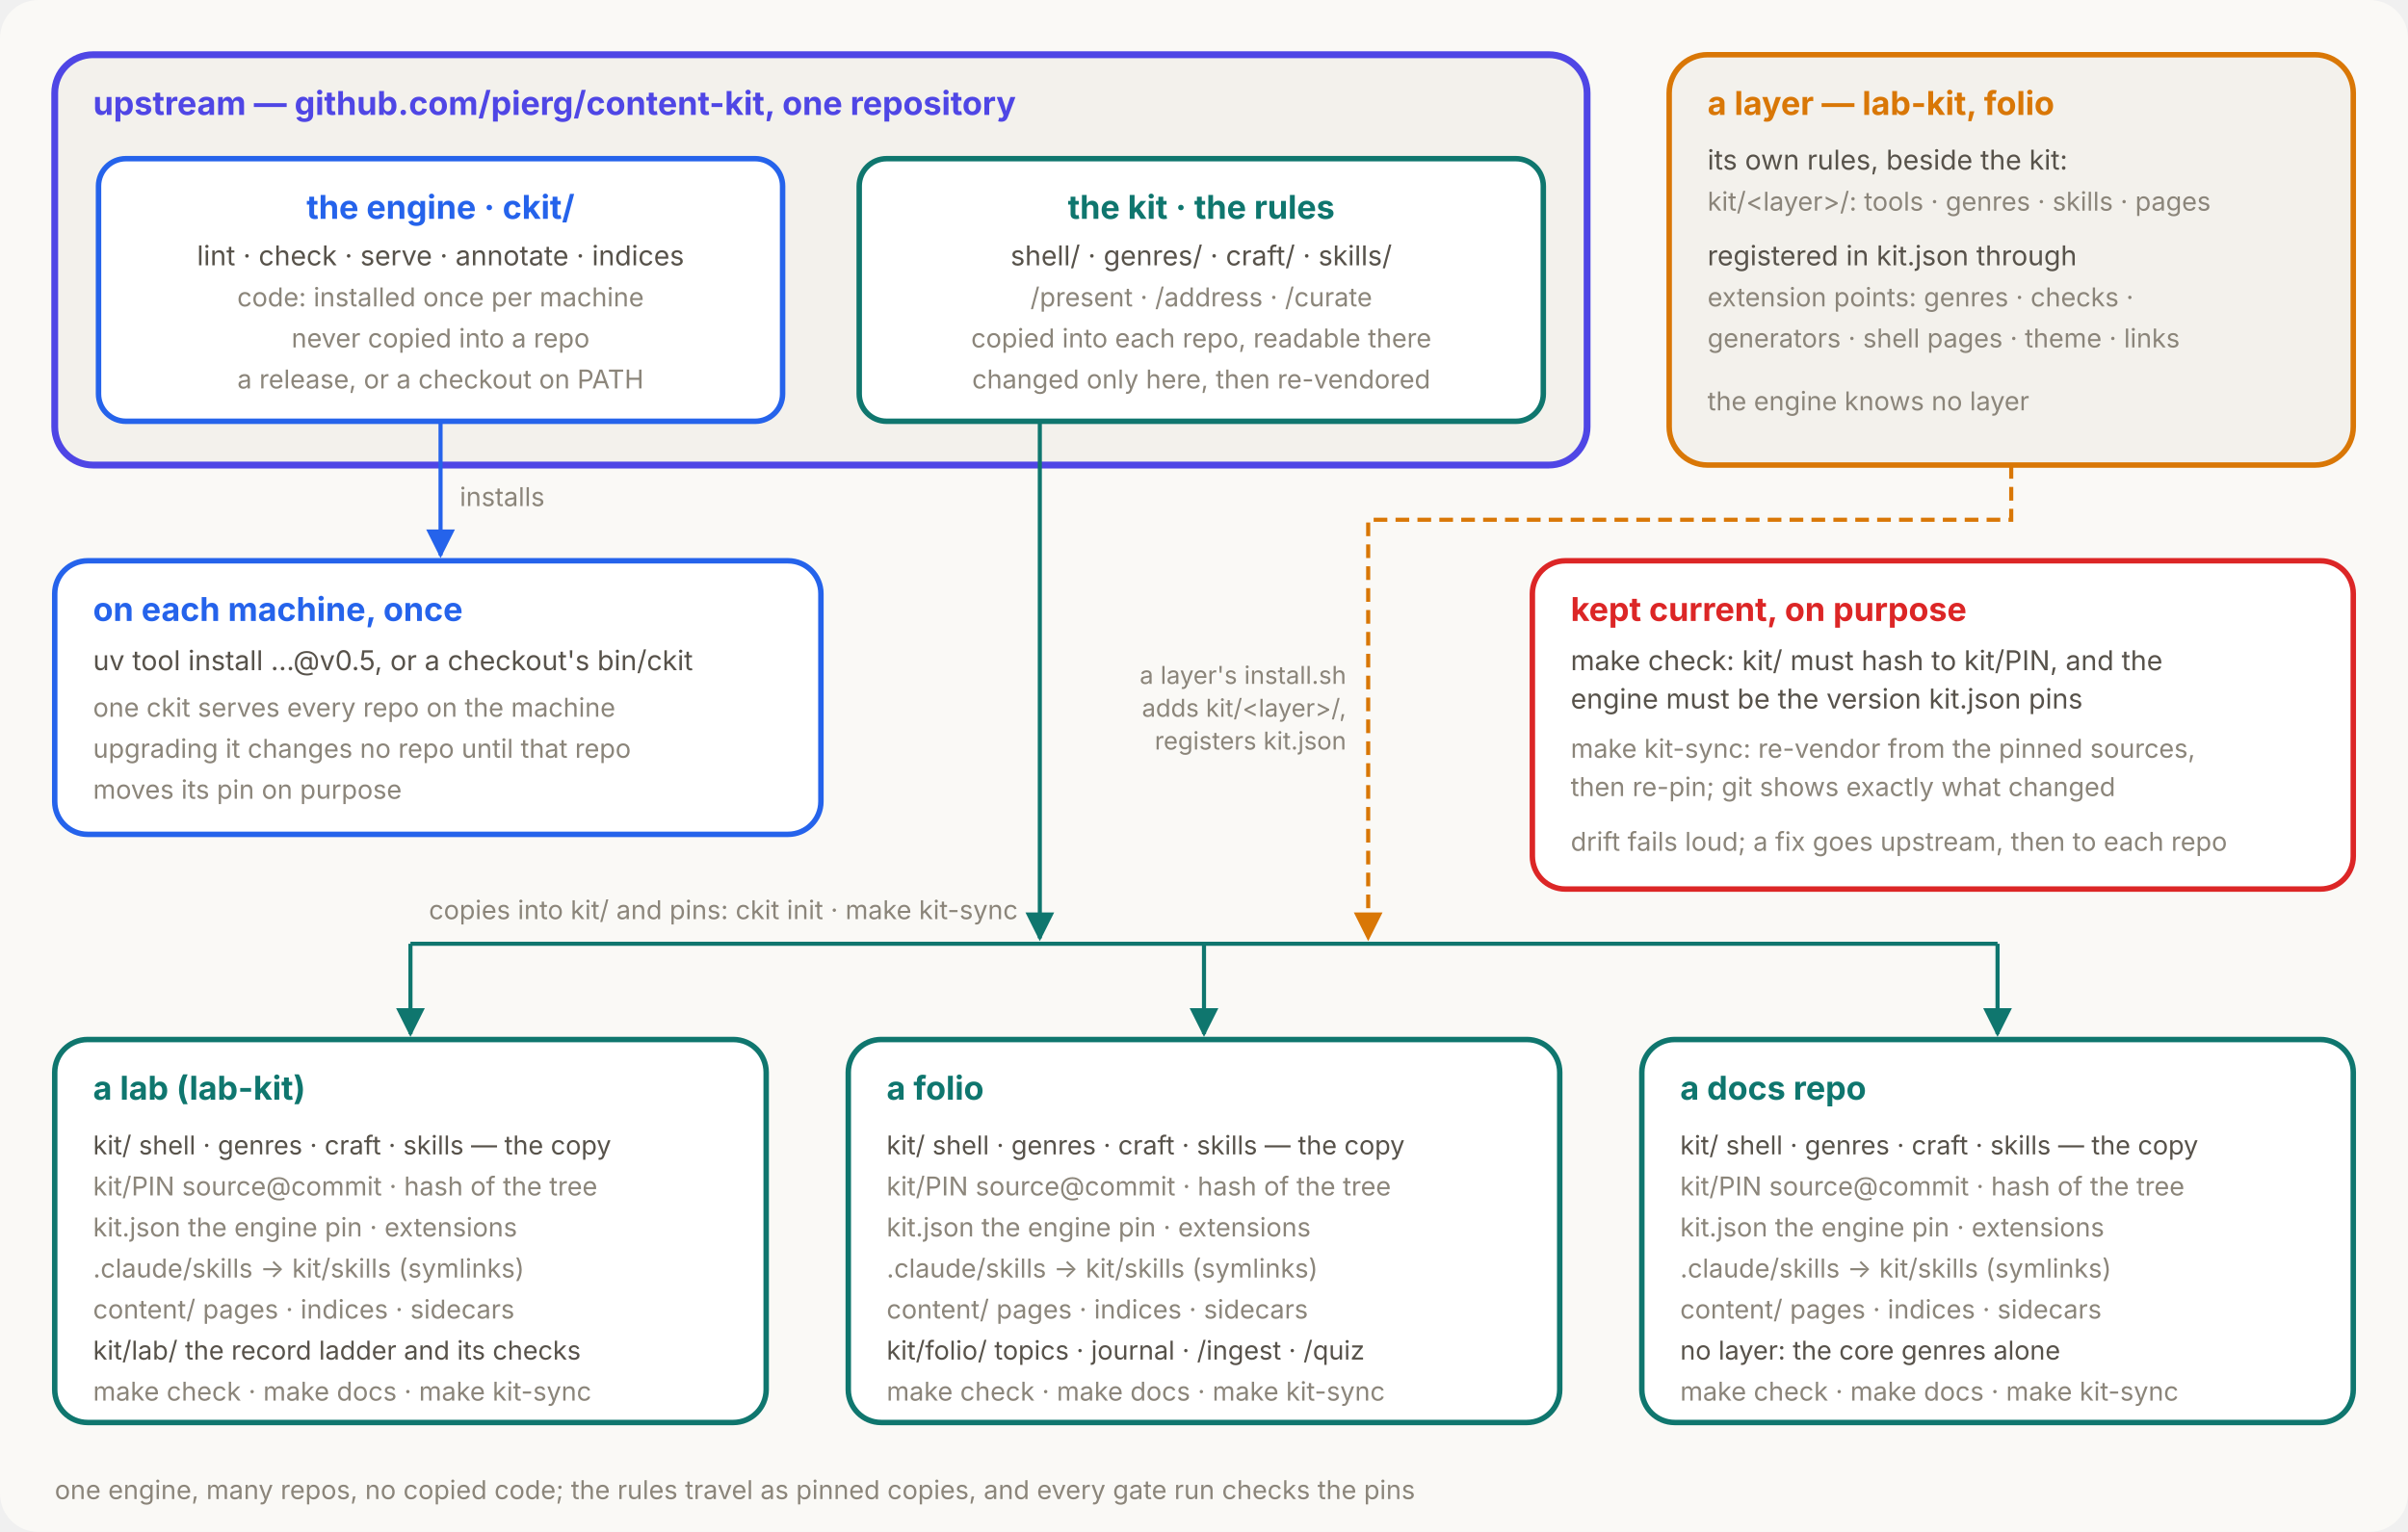
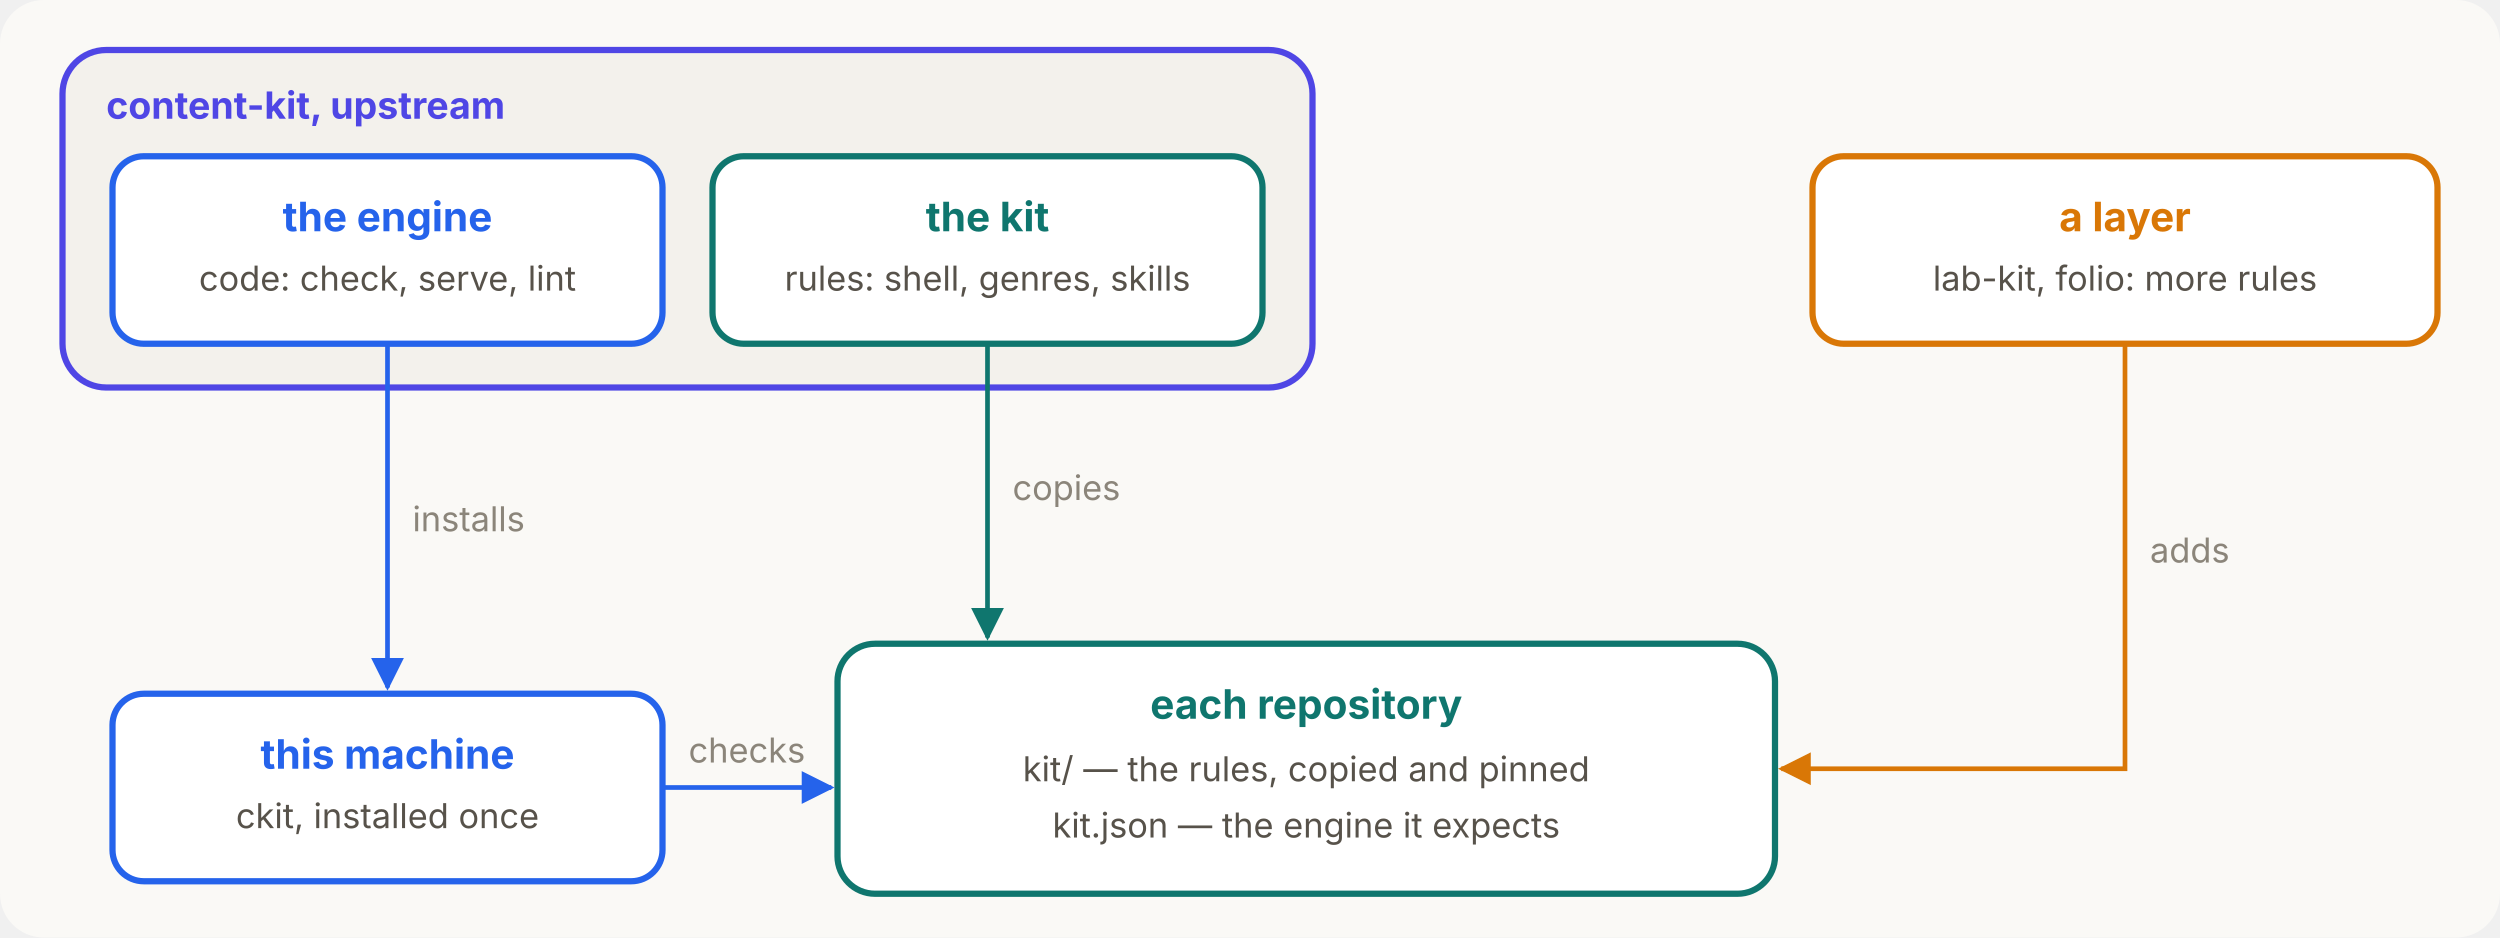
- <svg xmlns="http://www.w3.org/2000/svg" width="880" height="560" viewBox="0 0 880 560" role="img">
+ <svg xmlns="http://www.w3.org/2000/svg" width="800" height="300" viewBox="0 0 800 300" role="img">
  <style>text{font-family:system-ui,-apple-system,"Segoe UI",sans-serif;fill:#1d1b17}.t2{fill:#57524a}.t3{fill:#8b857a}</style>
-   <rect width="880" height="560" rx="14" fill="#faf9f6" />
+   <rect width="800" height="300" rx="14" fill="#faf9f6" />
  <defs>
-     <marker id="hs-a" viewBox="0 0 10 10" refX="9" refY="5" markerWidth="7" markerHeight="7" orient="auto">
-       <path d="M0 0 L10 5 L0 10 z" style="fill: #57524a" />
+     <marker id="hs-b" viewBox="0 0 10 10" refX="9" refY="5" markerWidth="7" markerHeight="7" orient="auto">
+       <path d="M0 0 L10 5 L0 10 z" style="fill: #2563eb" />
    </marker>
    <marker id="hs-t" viewBox="0 0 10 10" refX="9" refY="5" markerWidth="7" markerHeight="7" orient="auto">
      <path d="M0 0 L10 5 L0 10 z" style="fill: #0f766e" />
-     </marker>
-     <marker id="hs-b" viewBox="0 0 10 10" refX="9" refY="5" markerWidth="7" markerHeight="7" orient="auto">
-       <path d="M0 0 L10 5 L0 10 z" style="fill: #2563eb" />
    </marker>
    <marker id="hs-m" viewBox="0 0 10 10" refX="9" refY="5" markerWidth="7" markerHeight="7" orient="auto">
      <path d="M0 0 L10 5 L0 10 z" style="fill: #d97706" />
    </marker>
  </defs>
-   <rect x="20" y="20" width="560" height="150" rx="14" style="fill: #f3f1ec; stroke: #4f46e5; stroke-width: 2.5" />
-   <text x="34" y="42" style="fill: #4f46e5; font-weight: 700; font-size: 12px">upstream — github.com/pierg/content-kit, one repository</text>
-   <rect x="36" y="58" width="250" height="96" rx="10" style="fill: #ffffff; stroke: #2563eb; stroke-width: 2" />
-   <text x="161" y="80" text-anchor="middle" style="fill: #2563eb; font-weight: 700; font-size: 12px">the engine · ckit/</text>
-   <text x="161" y="97" text-anchor="middle" class="t2" style="font-size: 10px">lint · check · serve · annotate · indices</text>
-   <text x="161" y="112" text-anchor="middle" class="t3" style="font-size: 9.5px">code: installed once per machine</text>
-   <text x="161" y="127" text-anchor="middle" class="t3" style="font-size: 9.5px">never copied into a repo</text>
-   <text x="161" y="142" text-anchor="middle" class="t3" style="font-size: 9.5px">a release, or a checkout on PATH</text>
-   <rect x="314" y="58" width="250" height="96" rx="10" style="fill: #ffffff; stroke: #0f766e; stroke-width: 2" />
-   <text x="439" y="80" text-anchor="middle" style="fill: #0f766e; font-weight: 700; font-size: 12px">the kit · the rules</text>
-   <text x="439" y="97" text-anchor="middle" class="t2" style="font-size: 10px">shell/ · genres/ · craft/ · skills/</text>
-   <text x="439" y="112" text-anchor="middle" class="t3" style="font-size: 9.5px">/present · /address · /curate</text>
-   <text x="439" y="127" text-anchor="middle" class="t3" style="font-size: 9.5px">copied into each repo, readable there</text>
-   <text x="439" y="142" text-anchor="middle" class="t3" style="font-size: 9.5px">changed only here, then re-vendored</text>
-   <rect x="610" y="20" width="250" height="150" rx="14" style="fill: #f3f1ec; stroke: #d97706; stroke-width: 2" />
-   <text x="624" y="42" style="fill: #d97706; font-weight: 700; font-size: 12px">a layer — lab-kit, folio</text>
-   <text x="624" y="62" class="t2" style="font-size: 10px">its own rules, beside the kit:</text>
-   <text x="624" y="77" class="t3" style="font-size: 9.5px">kit/&lt;layer&gt;/: tools · genres · skills · pages</text>
-   <text x="624" y="97" class="t2" style="font-size: 10px">registered in kit.json through</text>
-   <text x="624" y="112" class="t3" style="font-size: 9.5px">extension points: genres · checks ·</text>
-   <text x="624" y="127" class="t3" style="font-size: 9.5px">generators · shell pages · theme · links</text>
-   <text x="624" y="150" class="t3" style="font-size: 9.5px">the engine knows no layer</text>
-   <rect x="20" y="205" width="280" height="100" rx="12" style="fill: #ffffff; stroke: #2563eb; stroke-width: 2" />
-   <text x="34" y="227" style="fill: #2563eb; font-weight: 700; font-size: 12px">on each machine, once</text>
-   <text x="34" y="245" class="t2" style="font-size: 10px">uv tool install …@v0.5, or a checkout's bin/ckit</text>
-   <text x="34" y="262" class="t3" style="font-size: 9.5px">one ckit serves every repo on the machine</text>
-   <text x="34" y="277" class="t3" style="font-size: 9.5px">upgrading it changes no repo until that repo</text>
-   <text x="34" y="292" class="t3" style="font-size: 9.5px">moves its pin on purpose</text>
-   <path d="M161 154 L161 203" style="stroke: #2563eb; stroke-width: 1.5" marker-end="url(#hs-b)" />
-   <text x="168" y="185" class="t3" style="font-size: 9.5px">installs</text>
-   <rect x="560" y="205" width="300" height="120" rx="12" style="fill: #ffffff; stroke: #dc2626; stroke-width: 2" />
-   <text x="574" y="227" style="fill: #dc2626; font-weight: 700; font-size: 12px">kept current, on purpose</text>
-   <text x="574" y="245" class="t2" style="font-size: 10px">make check: kit/ must hash to kit/PIN, and the</text>
-   <text x="574" y="259" class="t2" style="font-size: 10px">engine must be the version kit.json pins</text>
-   <text x="574" y="277" class="t3" style="font-size: 9.5px">make kit-sync: re-vendor from the pinned sources,</text>
-   <text x="574" y="291" class="t3" style="font-size: 9.5px">then re-pin; git shows exactly what changed</text>
-   <text x="574" y="311" class="t3" style="font-size: 9.5px">drift fails loud; a fix goes upstream, then to each repo</text>
-   <path d="M380 154 L380 343" style="stroke: #0f766e; stroke-width: 1.5" marker-end="url(#hs-t)" />
-   <text x="372" y="336" text-anchor="end" class="t3" style="font-size: 9.5px">copies into kit/ and pins: ckit init · make kit-sync</text>
-   <path d="M735 170 L735 190 L500 190 L500 343" style="fill: none; stroke: #d97706; stroke-width: 1.5; stroke-dasharray: 5 3" marker-end="url(#hs-m)" />
-   <text x="492" y="250" text-anchor="end" class="t3" style="font-size: 9px">a layer's install.sh</text>
-   <text x="492" y="262" text-anchor="end" class="t3" style="font-size: 9px">adds kit/&lt;layer&gt;/,</text>
-   <text x="492" y="274" text-anchor="end" class="t3" style="font-size: 9px">registers kit.json</text>
-   <path d="M150 345 L730 345" style="stroke: #0f766e; stroke-width: 1.5" />
-   <path d="M150 345 L150 378" style="stroke: #0f766e; stroke-width: 1.5" marker-end="url(#hs-t)" />
-   <path d="M440 345 L440 378" style="stroke: #0f766e; stroke-width: 1.5" marker-end="url(#hs-t)" />
-   <path d="M730 345 L730 378" style="stroke: #0f766e; stroke-width: 1.5" marker-end="url(#hs-t)" />
-   <rect x="20" y="380" width="260" height="140" rx="12" style="fill: #ffffff; stroke: #0f766e; stroke-width: 2" />
-   <text x="34" y="402" style="fill: #0f766e; font-weight: 700; font-size: 12px">a lab (lab-kit)</text>
-   <text x="34" y="422" class="t2" style="font-size: 9.5px">kit/  shell · genres · craft · skills — the copy</text>
-   <text x="34" y="437" class="t3" style="font-size: 9.5px">kit/PIN  source@commit · hash of the tree</text>
-   <text x="34" y="452" class="t3" style="font-size: 9.5px">kit.json  the engine pin · extensions</text>
-   <text x="34" y="467" class="t3" style="font-size: 9.5px">.claude/skills → kit/skills (symlinks)</text>
-   <text x="34" y="482" class="t3" style="font-size: 9.5px">content/  pages · indices · sidecars</text>
-   <text x="34" y="497" class="t2" style="font-size: 9.5px">kit/lab/  the record ladder and its checks</text>
-   <text x="34" y="512" class="t3" style="font-size: 9.5px">make check · make docs · make kit-sync</text>
-   <rect x="310" y="380" width="260" height="140" rx="12" style="fill: #ffffff; stroke: #0f766e; stroke-width: 2" />
-   <text x="324" y="402" style="fill: #0f766e; font-weight: 700; font-size: 12px">a folio</text>
-   <text x="324" y="422" class="t2" style="font-size: 9.5px">kit/  shell · genres · craft · skills — the copy</text>
-   <text x="324" y="437" class="t3" style="font-size: 9.5px">kit/PIN  source@commit · hash of the tree</text>
-   <text x="324" y="452" class="t3" style="font-size: 9.5px">kit.json  the engine pin · extensions</text>
-   <text x="324" y="467" class="t3" style="font-size: 9.5px">.claude/skills → kit/skills (symlinks)</text>
-   <text x="324" y="482" class="t3" style="font-size: 9.5px">content/  pages · indices · sidecars</text>
-   <text x="324" y="497" class="t2" style="font-size: 9.5px">kit/folio/  topics · journal · /ingest · /quiz</text>
-   <text x="324" y="512" class="t3" style="font-size: 9.5px">make check · make docs · make kit-sync</text>
-   <rect x="600" y="380" width="260" height="140" rx="12" style="fill: #ffffff; stroke: #0f766e; stroke-width: 2" />
-   <text x="614" y="402" style="fill: #0f766e; font-weight: 700; font-size: 12px">a docs repo</text>
-   <text x="614" y="422" class="t2" style="font-size: 9.5px">kit/  shell · genres · craft · skills — the copy</text>
-   <text x="614" y="437" class="t3" style="font-size: 9.5px">kit/PIN  source@commit · hash of the tree</text>
-   <text x="614" y="452" class="t3" style="font-size: 9.5px">kit.json  the engine pin · extensions</text>
-   <text x="614" y="467" class="t3" style="font-size: 9.5px">.claude/skills → kit/skills (symlinks)</text>
-   <text x="614" y="482" class="t3" style="font-size: 9.5px">content/  pages · indices · sidecars</text>
-   <text x="614" y="497" class="t2" style="font-size: 9.5px">no layer: the core genres alone</text>
-   <text x="614" y="512" class="t3" style="font-size: 9.5px">make check · make docs · make kit-sync</text>
-   <text x="20" y="548" class="t3" style="font-size: 9.5px">one engine, many repos, no copied code; the rules travel as pinned copies, and every gate run checks the pins</text>
+   <rect x="20" y="16" width="400" height="108" rx="14" style="fill: #f3f1ec; stroke: #4f46e5; stroke-width: 2" />
+   <text x="34" y="38" style="font-size: 12px; font-weight: 700; fill: #4f46e5">content-kit, upstream</text>
+   <rect x="36" y="50" width="176" height="60" rx="10" style="fill: #ffffff; stroke: #2563eb; stroke-width: 2" />
+   <text x="124" y="74" text-anchor="middle" style="font-size: 13px; font-weight: 700; fill: #2563eb">the engine</text>
+   <text x="124" y="93" text-anchor="middle" class="t2" style="font-size: 11px">code: check, serve, lint</text>
+   <rect x="228" y="50" width="176" height="60" rx="10" style="fill: #ffffff; stroke: #0f766e; stroke-width: 2" />
+   <text x="316" y="74" text-anchor="middle" style="font-size: 13px; font-weight: 700; fill: #0f766e">the kit</text>
+   <text x="316" y="93" text-anchor="middle" class="t2" style="font-size: 11px">rules: shell, genres, skills</text>
+   <rect x="580" y="50" width="200" height="60" rx="10" style="fill: #ffffff; stroke: #d97706; stroke-width: 2" />
+   <text x="680" y="74" text-anchor="middle" style="font-size: 13px; font-weight: 700; fill: #d97706">a layer</text>
+   <text x="680" y="93" text-anchor="middle" class="t2" style="font-size: 11px">lab-kit, folio: more rules</text>
+   <path d="M124 110 L124 220" style="stroke: #2563eb; stroke-width: 1.5" marker-end="url(#hs-b)" />
+   <text x="132" y="170" class="t3" style="font-size: 11px">installs</text>
+   <path d="M316 110 L316 204" style="stroke: #0f766e; stroke-width: 1.5" marker-end="url(#hs-t)" />
+   <text x="324" y="160" class="t3" style="font-size: 11px">copies</text>
+   <path d="M680 110 L680 246 L570 246" style="fill: none; stroke: #d97706; stroke-width: 1.5" marker-end="url(#hs-m)" />
+   <text x="688" y="180" class="t3" style="font-size: 11px">adds</text>
+   <rect x="36" y="222" width="176" height="60" rx="10" style="fill: #ffffff; stroke: #2563eb; stroke-width: 2" />
+   <text x="124" y="246" text-anchor="middle" style="font-size: 13px; font-weight: 700; fill: #2563eb">this machine</text>
+   <text x="124" y="265" text-anchor="middle" class="t2" style="font-size: 11px">ckit, installed once</text>
+   <path d="M212 252 L266 252" style="stroke: #2563eb; stroke-width: 1.5" marker-end="url(#hs-b)" />
+   <text x="239" y="244" text-anchor="middle" class="t3" style="font-size: 11px">checks</text>
+   <rect x="268" y="206" width="300" height="80" rx="12" style="fill: #ffffff; stroke: #0f766e; stroke-width: 2" />
+   <text x="418" y="230" text-anchor="middle" style="font-size: 13px; font-weight: 700; fill: #0f766e">each repository</text>
+   <text x="418" y="250" text-anchor="middle" class="t2" style="font-size: 11px">kit/ — the rules, copied and pinned</text>
+   <text x="418" y="268" text-anchor="middle" class="t2" style="font-size: 11px">kit.json — the engine it expects</text>
</svg>
